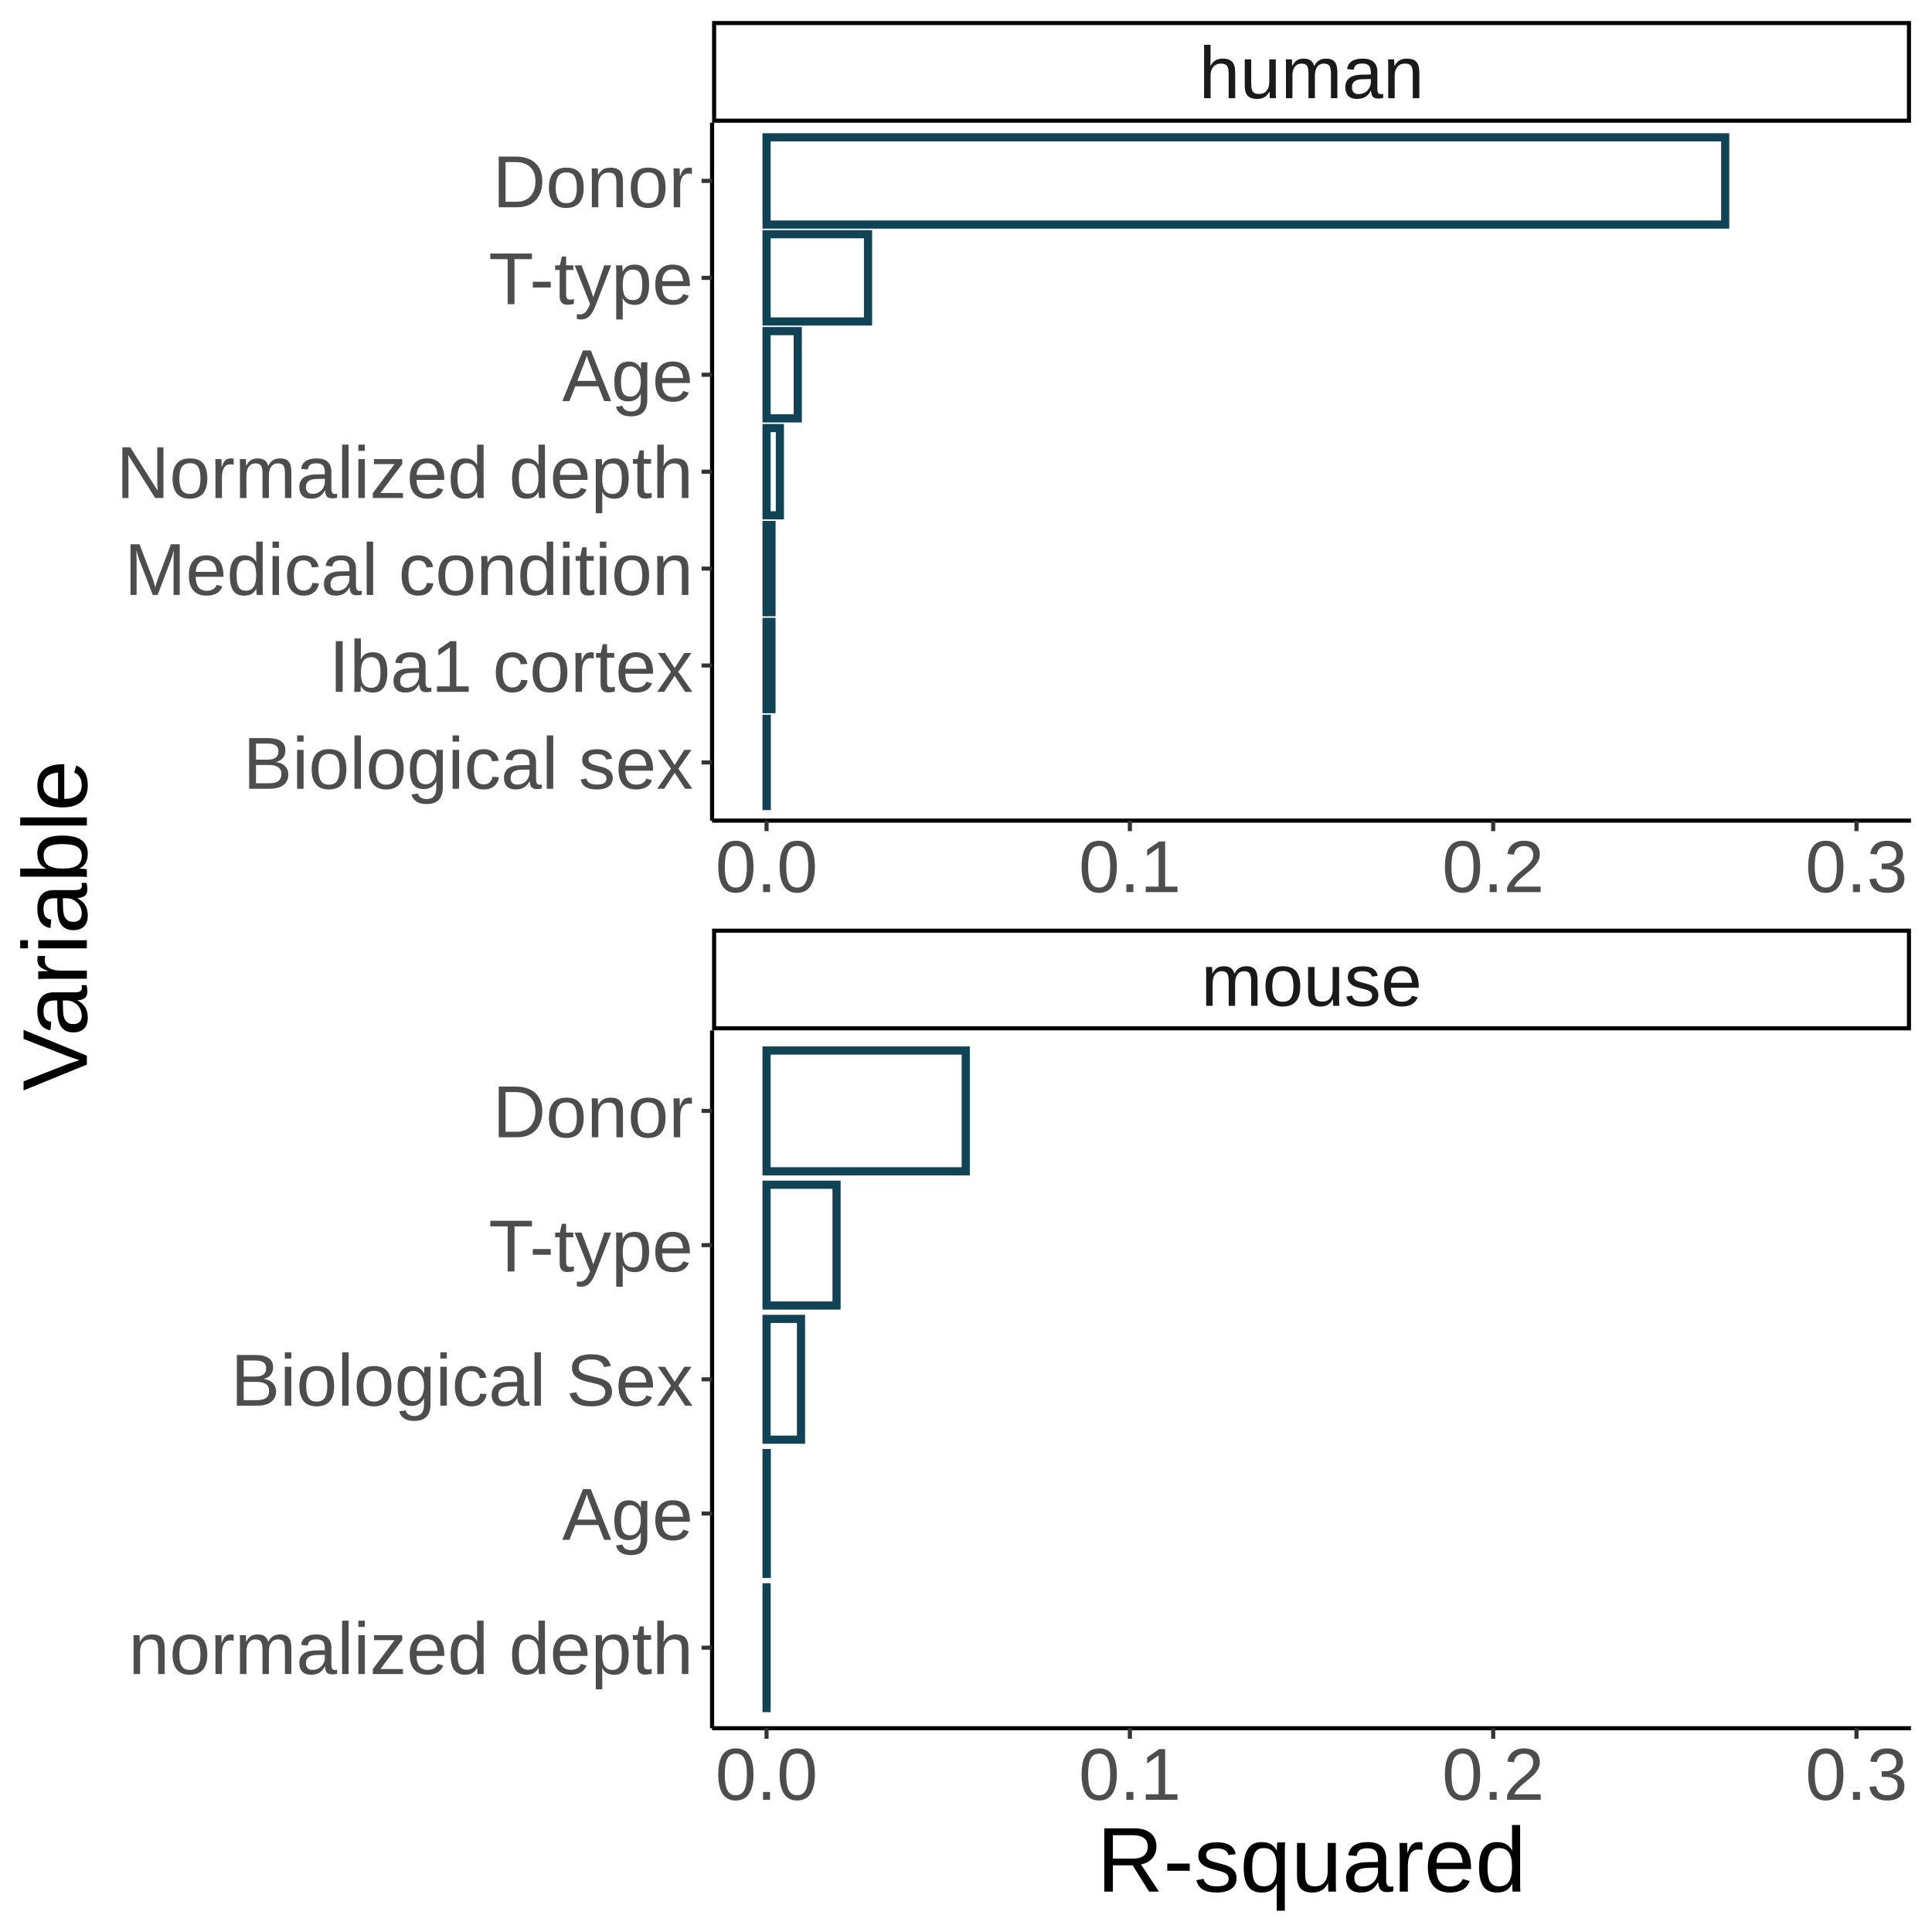
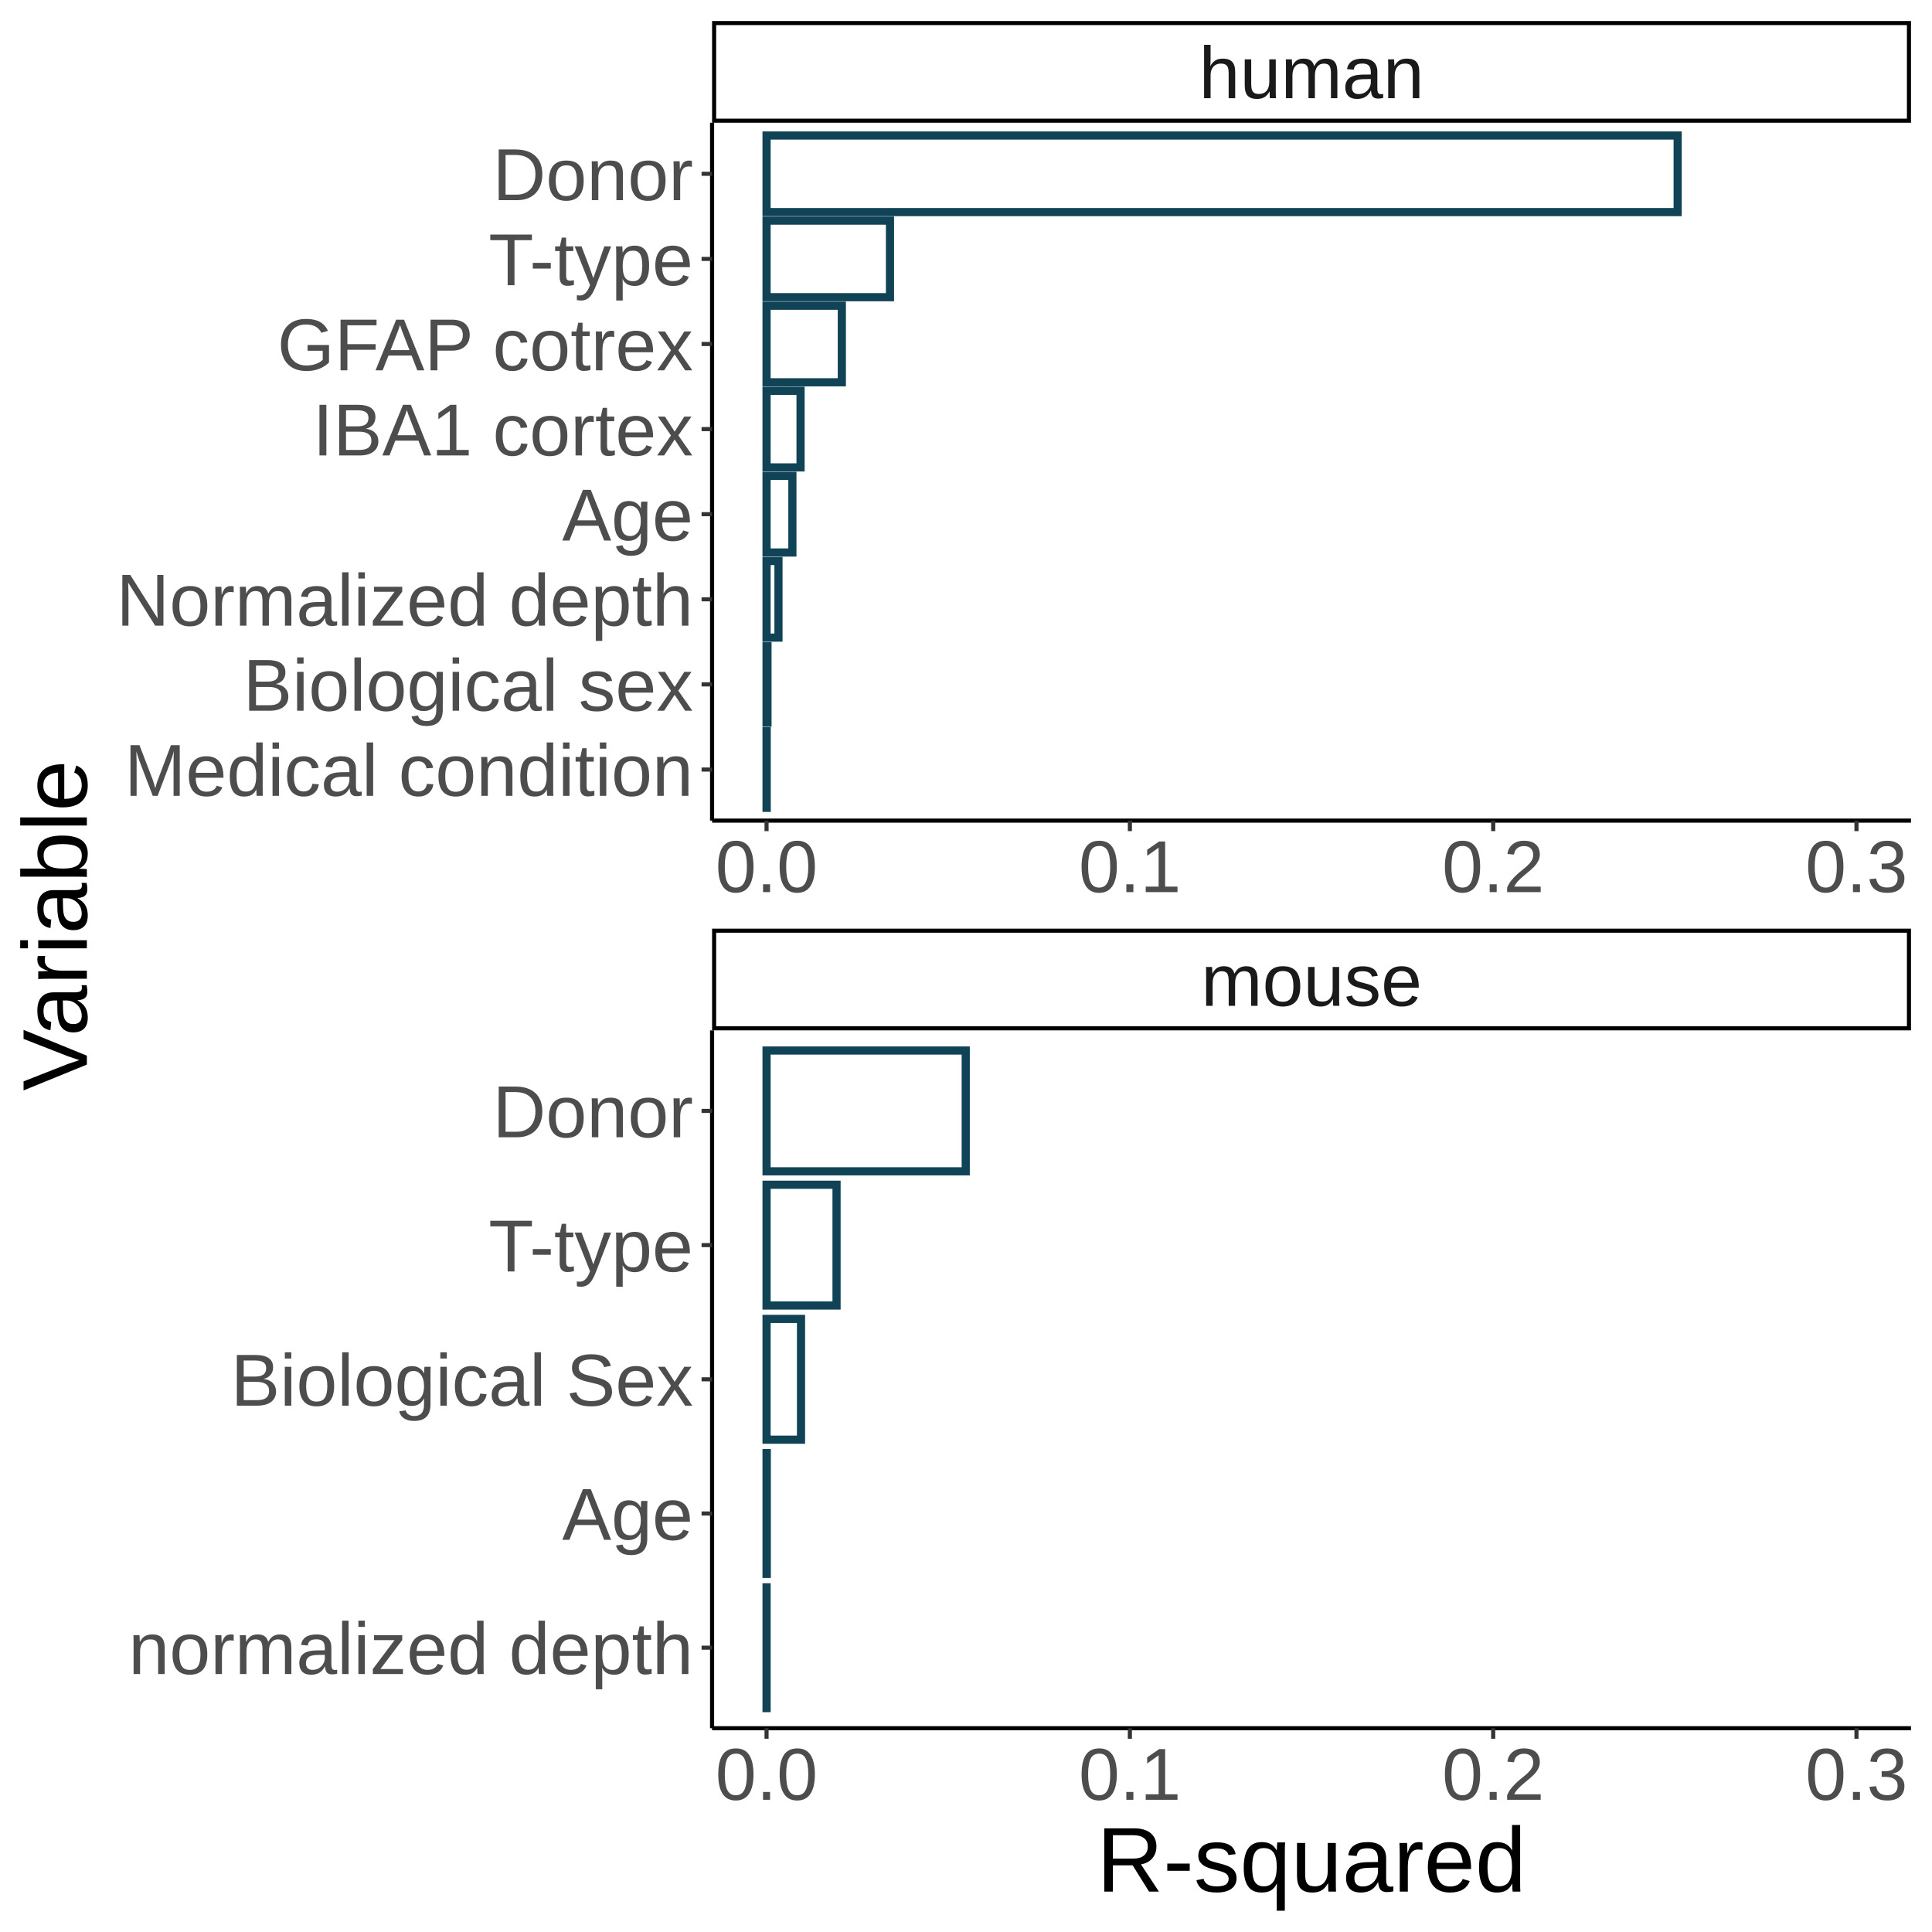
<svg xmlns="http://www.w3.org/2000/svg" class="svglite" width="504.00pt" height="504.00pt" viewBox="0 0 504.00 504.00">
  <defs>
    <style type="text/css">
    .svglite line, .svglite polyline, .svglite polygon, .svglite path, .svglite rect, .svglite circle {
      fill: none;
      stroke: #000000;
      stroke-linecap: round;
      stroke-linejoin: round;
      stroke-miterlimit: 10.00;
    }
  </style>
  </defs>
  <rect width="100%" height="100%" style="stroke: none; fill: #FFFFFF;" />
  <defs>
    <clipPath id="cpMC4wMHw1MDQuMDB8MC4wMHw1MDQuMDA=">
      <rect x="0.00" y="0.00" width="504.00" height="504.00" />
    </clipPath>
  </defs>
  <g clip-path="url(#cpMC4wMHw1MDQuMDB8MC4wMHw1MDQuMDA=)">
    <rect x="0.00" y="0" width="504.00" height="504.00" style="stroke-width: 1.07; stroke: #FFFFFF; fill: #FFFFFF;" />
  </g>
  <defs>
    <clipPath id="cpMTg1Ljc2fDQ5OC41MnwzMi4wMnwyMTQuMDc=">
      <rect x="185.76" y="32.02" width="312.76" height="182.04" />
    </clipPath>
  </defs>
  <g clip-path="url(#cpMTg1Ljc2fDQ5OC41MnwzMi4wMnwyMTQuMDc=)">
    <rect x="185.76" y="32.02" width="312.76" height="182.04" style="stroke-width: 1.07; stroke: none; fill: #FFFFFF;" />
-     <rect x="199.97" y="187.52" width="0.051" height="22.76" style="stroke-width: 2.13; stroke: #114357; stroke-linecap: square; stroke-linejoin: miter; fill: #FFFFFF;" />
-     <rect x="199.97" y="86.38" width="8.14" height="22.76" style="stroke-width: 2.13; stroke: #114357; stroke-linecap: square; stroke-linejoin: miter; fill: #FFFFFF;" />
-     <rect x="199.97" y="136.95" width="1.29" height="22.76" style="stroke-width: 2.13; stroke: #114357; stroke-linecap: square; stroke-linejoin: miter; fill: #FFFFFF;" />
-     <rect x="199.97" y="111.67" width="3.48" height="22.76" style="stroke-width: 2.13; stroke: #114357; stroke-linecap: square; stroke-linejoin: miter; fill: #FFFFFF;" />
-     <rect x="199.97" y="61.10" width="26.47" height="22.76" style="stroke-width: 2.13; stroke: #114357; stroke-linecap: square; stroke-linejoin: miter; fill: #FFFFFF;" />
-     <rect x="199.97" y="162.23" width="1.28" height="22.76" style="stroke-width: 2.13; stroke: #114357; stroke-linecap: square; stroke-linejoin: miter; fill: #FFFFFF;" />
-     <rect x="199.97" y="35.82" width="250.08" height="22.76" style="stroke-width: 2.13; stroke: #114357; stroke-linecap: square; stroke-linejoin: miter; fill: #FFFFFF;" />
+     <rect x="199.97" y="168.55" width="0.24" height="19.98" style="stroke-width: 2.13; stroke: #114357; stroke-linecap: square; stroke-linejoin: miter; fill: #FFFFFF;" />
+     <rect x="199.97" y="124.15" width="6.74" height="19.98" style="stroke-width: 2.13; stroke: #114357; stroke-linecap: square; stroke-linejoin: miter; fill: #FFFFFF;" />
+     <rect x="199.97" y="190.76" width="0.038" height="19.98" style="stroke-width: 2.13; stroke: #114357; stroke-linecap: square; stroke-linejoin: miter; fill: #FFFFFF;" />
+     <rect x="199.97" y="146.35" width="3.11" height="19.98" style="stroke-width: 2.13; stroke: #114357; stroke-linecap: square; stroke-linejoin: miter; fill: #FFFFFF;" />
+     <rect x="199.97" y="57.55" width="32.20" height="19.98" style="stroke-width: 2.13; stroke: #114357; stroke-linecap: square; stroke-linejoin: miter; fill: #FFFFFF;" />
+     <rect x="199.97" y="101.95" width="8.87" height="19.98" style="stroke-width: 2.13; stroke: #114357; stroke-linecap: square; stroke-linejoin: miter; fill: #FFFFFF;" />
+     <rect x="199.97" y="79.75" width="19.64" height="19.98" style="stroke-width: 2.13; stroke: #114357; stroke-linecap: square; stroke-linejoin: miter; fill: #FFFFFF;" />
+     <rect x="199.97" y="35.35" width="237.68" height="19.98" style="stroke-width: 2.13; stroke: #114357; stroke-linecap: square; stroke-linejoin: miter; fill: #FFFFFF;" />
  </g>
  <g clip-path="url(#cpMC4wMHw1MDQuMDB8MC4wMHw1MDQuMDA=)">
</g>
  <defs>
    <clipPath id="cpMTg1Ljc2fDQ5OC41MnwyNjguODB8NDUwLjg0">
      <rect x="185.76" y="268.80" width="312.76" height="182.04" />
    </clipPath>
  </defs>
  <g clip-path="url(#cpMTg1Ljc2fDQ5OC41MnwyNjguODB8NDUwLjg0)">
    <rect x="185.76" y="268.80" width="312.76" height="182.04" style="stroke-width: 1.07; stroke: none; fill: #FFFFFF;" />
    <rect x="199.97" y="344.06" width="8.99" height="31.51" style="stroke-width: 2.13; stroke: #114357; stroke-linecap: square; stroke-linejoin: miter; fill: #FFFFFF;" />
    <rect x="199.97" y="379.07" width="0.059" height="31.51" style="stroke-width: 2.13; stroke: #114357; stroke-linecap: square; stroke-linejoin: miter; fill: #FFFFFF;" />
    <rect x="199.97" y="414.08" width="0.009" height="31.51" style="stroke-width: 2.13; stroke: #114357; stroke-linecap: square; stroke-linejoin: miter; fill: #FFFFFF;" />
    <rect x="199.97" y="309.06" width="18.26" height="31.51" style="stroke-width: 2.13; stroke: #114357; stroke-linecap: square; stroke-linejoin: miter; fill: #FFFFFF;" />
    <rect x="199.97" y="274.05" width="51.96" height="31.51" style="stroke-width: 2.13; stroke: #114357; stroke-linecap: square; stroke-linejoin: miter; fill: #FFFFFF;" />
  </g>
  <g clip-path="url(#cpMC4wMHw1MDQuMDB8MC4wMHw1MDQuMDA=)">
</g>
  <defs>
    <clipPath id="cpMTg1Ljc2fDQ5OC41MnwyNDIuMjV8MjY4Ljgw">
      <rect x="185.76" y="242.25" width="312.76" height="26.54" />
    </clipPath>
  </defs>
  <g clip-path="url(#cpMTg1Ljc2fDQ5OC41MnwyNDIuMjV8MjY4Ljgw)">
    <rect x="185.76" y="242.25" width="312.76" height="26.54" style="stroke-width: 2.13; fill: #FFFFFF;" />
    <text x="342.14" y="262.39" text-anchor="middle" style="font-size: 19.20px; fill: #1A1A1A; font-family: Arial;" textLength="57.59px" lengthAdjust="spacingAndGlyphs">mouse</text>
  </g>
  <g clip-path="url(#cpMC4wMHw1MDQuMDB8MC4wMHw1MDQuMDA=)">
</g>
  <defs>
    <clipPath id="cpMTg1Ljc2fDQ5OC41Mnw1LjQ4fDMyLjAy">
      <rect x="185.76" y="5.48" width="312.76" height="26.54" />
    </clipPath>
  </defs>
  <g clip-path="url(#cpMTg1Ljc2fDQ5OC41Mnw1LjQ4fDMyLjAy)">
    <rect x="185.76" y="5.48" width="312.76" height="26.54" style="stroke-width: 2.13; fill: #FFFFFF;" />
    <text x="342.14" y="25.62" text-anchor="middle" style="font-size: 19.20px; fill: #1A1A1A; font-family: Arial;" textLength="58.67px" lengthAdjust="spacingAndGlyphs">human</text>
  </g>
  <g clip-path="url(#cpMC4wMHw1MDQuMDB8MC4wMHw1MDQuMDA=)">
    <polyline points="185.76,450.84 498.52,450.84 " style="stroke-width: 1.07; stroke-linecap: butt;" />
    <polyline points="199.97,453.58 199.97,450.84 " style="stroke-width: 1.07; stroke: #333333; stroke-linecap: butt;" />
    <polyline points="294.75,453.58 294.75,450.84 " style="stroke-width: 1.07; stroke: #333333; stroke-linecap: butt;" />
    <polyline points="389.53,453.58 389.53,450.84 " style="stroke-width: 1.07; stroke: #333333; stroke-linecap: butt;" />
    <polyline points="484.30,453.58 484.30,450.84 " style="stroke-width: 1.07; stroke: #333333; stroke-linecap: butt;" />
    <text x="199.97" y="469.51" text-anchor="middle" style="font-size: 19.20px; fill: #4D4D4D; font-family: Arial;" textLength="26.67px" lengthAdjust="spacingAndGlyphs">0.0</text>
    <text x="294.75" y="469.51" text-anchor="middle" style="font-size: 19.20px; fill: #4D4D4D; font-family: Arial;" textLength="26.67px" lengthAdjust="spacingAndGlyphs">0.1</text>
    <text x="389.53" y="469.51" text-anchor="middle" style="font-size: 19.20px; fill: #4D4D4D; font-family: Arial;" textLength="26.67px" lengthAdjust="spacingAndGlyphs">0.2</text>
    <text x="484.30" y="469.51" text-anchor="middle" style="font-size: 19.20px; fill: #4D4D4D; font-family: Arial;" textLength="26.67px" lengthAdjust="spacingAndGlyphs">0.3</text>
    <polyline points="185.76,214.07 498.52,214.07 " style="stroke-width: 1.07; stroke-linecap: butt;" />
    <polyline points="199.97,216.81 199.97,214.07 " style="stroke-width: 1.07; stroke: #333333; stroke-linecap: butt;" />
    <polyline points="294.75,216.81 294.75,214.07 " style="stroke-width: 1.07; stroke: #333333; stroke-linecap: butt;" />
    <polyline points="389.53,216.81 389.53,214.07 " style="stroke-width: 1.07; stroke: #333333; stroke-linecap: butt;" />
    <polyline points="484.30,216.81 484.30,214.07 " style="stroke-width: 1.07; stroke: #333333; stroke-linecap: butt;" />
    <text x="199.97" y="232.73" text-anchor="middle" style="font-size: 19.20px; fill: #4D4D4D; font-family: Arial;" textLength="26.67px" lengthAdjust="spacingAndGlyphs">0.0</text>
    <text x="294.75" y="232.73" text-anchor="middle" style="font-size: 19.20px; fill: #4D4D4D; font-family: Arial;" textLength="26.67px" lengthAdjust="spacingAndGlyphs">0.1</text>
    <text x="389.53" y="232.73" text-anchor="middle" style="font-size: 19.20px; fill: #4D4D4D; font-family: Arial;" textLength="26.67px" lengthAdjust="spacingAndGlyphs">0.2</text>
    <text x="484.30" y="232.73" text-anchor="middle" style="font-size: 19.20px; fill: #4D4D4D; font-family: Arial;" textLength="26.67px" lengthAdjust="spacingAndGlyphs">0.3</text>
    <polyline points="185.76,214.07 185.76,32.02 " style="stroke-width: 1.07; stroke-linecap: butt;" />
-     <text x="180.82" y="205.76" text-anchor="end" style="font-size: 19.20px; fill: #4D4D4D; font-family: Arial;" textLength="117.32px" lengthAdjust="spacingAndGlyphs">Biological sex</text>
-     <text x="180.82" y="180.48" text-anchor="end" style="font-size: 19.20px; fill: #4D4D4D; font-family: Arial;" textLength="94.92px" lengthAdjust="spacingAndGlyphs">Iba1 cortex</text>
-     <text x="180.82" y="155.20" text-anchor="end" style="font-size: 19.20px; fill: #4D4D4D; font-family: Arial;" textLength="148.25px" lengthAdjust="spacingAndGlyphs">Medical condition</text>
-     <text x="180.82" y="129.91" text-anchor="end" style="font-size: 19.20px; fill: #4D4D4D; font-family: Arial;" textLength="150.37px" lengthAdjust="spacingAndGlyphs">Normalized depth</text>
-     <text x="180.82" y="104.63" text-anchor="end" style="font-size: 19.20px; fill: #4D4D4D; font-family: Arial;" textLength="34.14px" lengthAdjust="spacingAndGlyphs">Age</text>
-     <text x="180.82" y="79.35" text-anchor="end" style="font-size: 19.20px; fill: #4D4D4D; font-family: Arial;" textLength="53.32px" lengthAdjust="spacingAndGlyphs">T-type</text>
-     <text x="180.82" y="54.06" text-anchor="end" style="font-size: 19.20px; fill: #4D4D4D; font-family: Arial;" textLength="52.26px" lengthAdjust="spacingAndGlyphs">Donor</text>
-     <polyline points="183.02,198.90 185.76,198.90 " style="stroke-width: 1.07; stroke: #333333; stroke-linecap: butt;" />
-     <polyline points="183.02,173.61 185.76,173.61 " style="stroke-width: 1.07; stroke: #333333; stroke-linecap: butt;" />
-     <polyline points="183.02,148.33 185.76,148.33 " style="stroke-width: 1.07; stroke: #333333; stroke-linecap: butt;" />
-     <polyline points="183.02,123.04 185.76,123.04 " style="stroke-width: 1.07; stroke: #333333; stroke-linecap: butt;" />
-     <polyline points="183.02,97.76 185.76,97.76 " style="stroke-width: 1.07; stroke: #333333; stroke-linecap: butt;" />
-     <polyline points="183.02,72.48 185.76,72.48 " style="stroke-width: 1.07; stroke: #333333; stroke-linecap: butt;" />
-     <polyline points="183.02,47.19 185.76,47.19 " style="stroke-width: 1.07; stroke: #333333; stroke-linecap: butt;" />
+     <text x="180.82" y="207.61" text-anchor="end" style="font-size: 19.20px; fill: #4D4D4D; font-family: Arial;" textLength="148.25px" lengthAdjust="spacingAndGlyphs">Medical condition</text>
+     <text x="180.82" y="185.41" text-anchor="end" style="font-size: 19.20px; fill: #4D4D4D; font-family: Arial;" textLength="117.32px" lengthAdjust="spacingAndGlyphs">Biological sex</text>
+     <text x="180.82" y="163.21" text-anchor="end" style="font-size: 19.20px; fill: #4D4D4D; font-family: Arial;" textLength="150.37px" lengthAdjust="spacingAndGlyphs">Normalized depth</text>
+     <text x="180.82" y="141.01" text-anchor="end" style="font-size: 19.20px; fill: #4D4D4D; font-family: Arial;" textLength="34.14px" lengthAdjust="spacingAndGlyphs">Age</text>
+     <text x="180.82" y="118.81" text-anchor="end" style="font-size: 19.20px; fill: #4D4D4D; font-family: Arial;" textLength="99.18px" lengthAdjust="spacingAndGlyphs">IBA1 cortex</text>
+     <text x="180.82" y="96.61" text-anchor="end" style="font-size: 19.20px; fill: #4D4D4D; font-family: Arial;" textLength="108.42px" lengthAdjust="spacingAndGlyphs">GFAP cotrex</text>
+     <text x="180.82" y="74.41" text-anchor="end" style="font-size: 19.20px; fill: #4D4D4D; font-family: Arial;" textLength="53.32px" lengthAdjust="spacingAndGlyphs">T-type</text>
+     <text x="180.82" y="52.21" text-anchor="end" style="font-size: 19.20px; fill: #4D4D4D; font-family: Arial;" textLength="52.26px" lengthAdjust="spacingAndGlyphs">Donor</text>
+     <polyline points="183.02,200.75 185.76,200.75 " style="stroke-width: 1.07; stroke: #333333; stroke-linecap: butt;" />
+     <polyline points="183.02,178.54 185.76,178.54 " style="stroke-width: 1.07; stroke: #333333; stroke-linecap: butt;" />
+     <polyline points="183.02,156.34 185.76,156.34 " style="stroke-width: 1.07; stroke: #333333; stroke-linecap: butt;" />
+     <polyline points="183.02,134.14 185.76,134.14 " style="stroke-width: 1.07; stroke: #333333; stroke-linecap: butt;" />
+     <polyline points="183.02,111.94 185.76,111.94 " style="stroke-width: 1.07; stroke: #333333; stroke-linecap: butt;" />
+     <polyline points="183.02,89.74 185.76,89.74 " style="stroke-width: 1.07; stroke: #333333; stroke-linecap: butt;" />
+     <polyline points="183.02,67.54 185.76,67.54 " style="stroke-width: 1.07; stroke: #333333; stroke-linecap: butt;" />
+     <polyline points="183.02,45.34 185.76,45.34 " style="stroke-width: 1.07; stroke: #333333; stroke-linecap: butt;" />
    <polyline points="185.76,450.84 185.76,268.80 " style="stroke-width: 1.07; stroke-linecap: butt;" />
    <text x="180.82" y="436.70" text-anchor="end" style="font-size: 19.20px; fill: #4D4D4D; font-family: Arial;" textLength="147.18px" lengthAdjust="spacingAndGlyphs">normalized depth</text>
    <text x="180.82" y="401.69" text-anchor="end" style="font-size: 19.20px; fill: #4D4D4D; font-family: Arial;" textLength="34.14px" lengthAdjust="spacingAndGlyphs">Age</text>
    <text x="180.82" y="366.69" text-anchor="end" style="font-size: 19.20px; fill: #4D4D4D; font-family: Arial;" textLength="120.53px" lengthAdjust="spacingAndGlyphs">Biological Sex</text>
    <text x="180.82" y="331.68" text-anchor="end" style="font-size: 19.20px; fill: #4D4D4D; font-family: Arial;" textLength="53.32px" lengthAdjust="spacingAndGlyphs">T-type</text>
    <text x="180.82" y="296.67" text-anchor="end" style="font-size: 19.20px; fill: #4D4D4D; font-family: Arial;" textLength="52.26px" lengthAdjust="spacingAndGlyphs">Donor</text>
    <polyline points="183.02,429.83 185.76,429.83 " style="stroke-width: 1.07; stroke: #333333; stroke-linecap: butt;" />
    <polyline points="183.02,394.83 185.76,394.83 " style="stroke-width: 1.07; stroke: #333333; stroke-linecap: butt;" />
    <polyline points="183.02,359.82 185.76,359.82 " style="stroke-width: 1.07; stroke: #333333; stroke-linecap: butt;" />
    <polyline points="183.02,324.81 185.76,324.81 " style="stroke-width: 1.07; stroke: #333333; stroke-linecap: butt;" />
    <polyline points="183.02,289.80 185.76,289.80 " style="stroke-width: 1.07; stroke: #333333; stroke-linecap: butt;" />
    <text x="342.14" y="493.47" text-anchor="middle" style="font-size: 24.00px; font-family: Arial;" textLength="112.06px" lengthAdjust="spacingAndGlyphs">R-squared</text>
    <text transform="translate(22.66,241.43) rotate(-90)" text-anchor="middle" style="font-size: 24.00px; font-family: Arial;" textLength="86.27px" lengthAdjust="spacingAndGlyphs">Variable</text>
  </g>
</svg>
